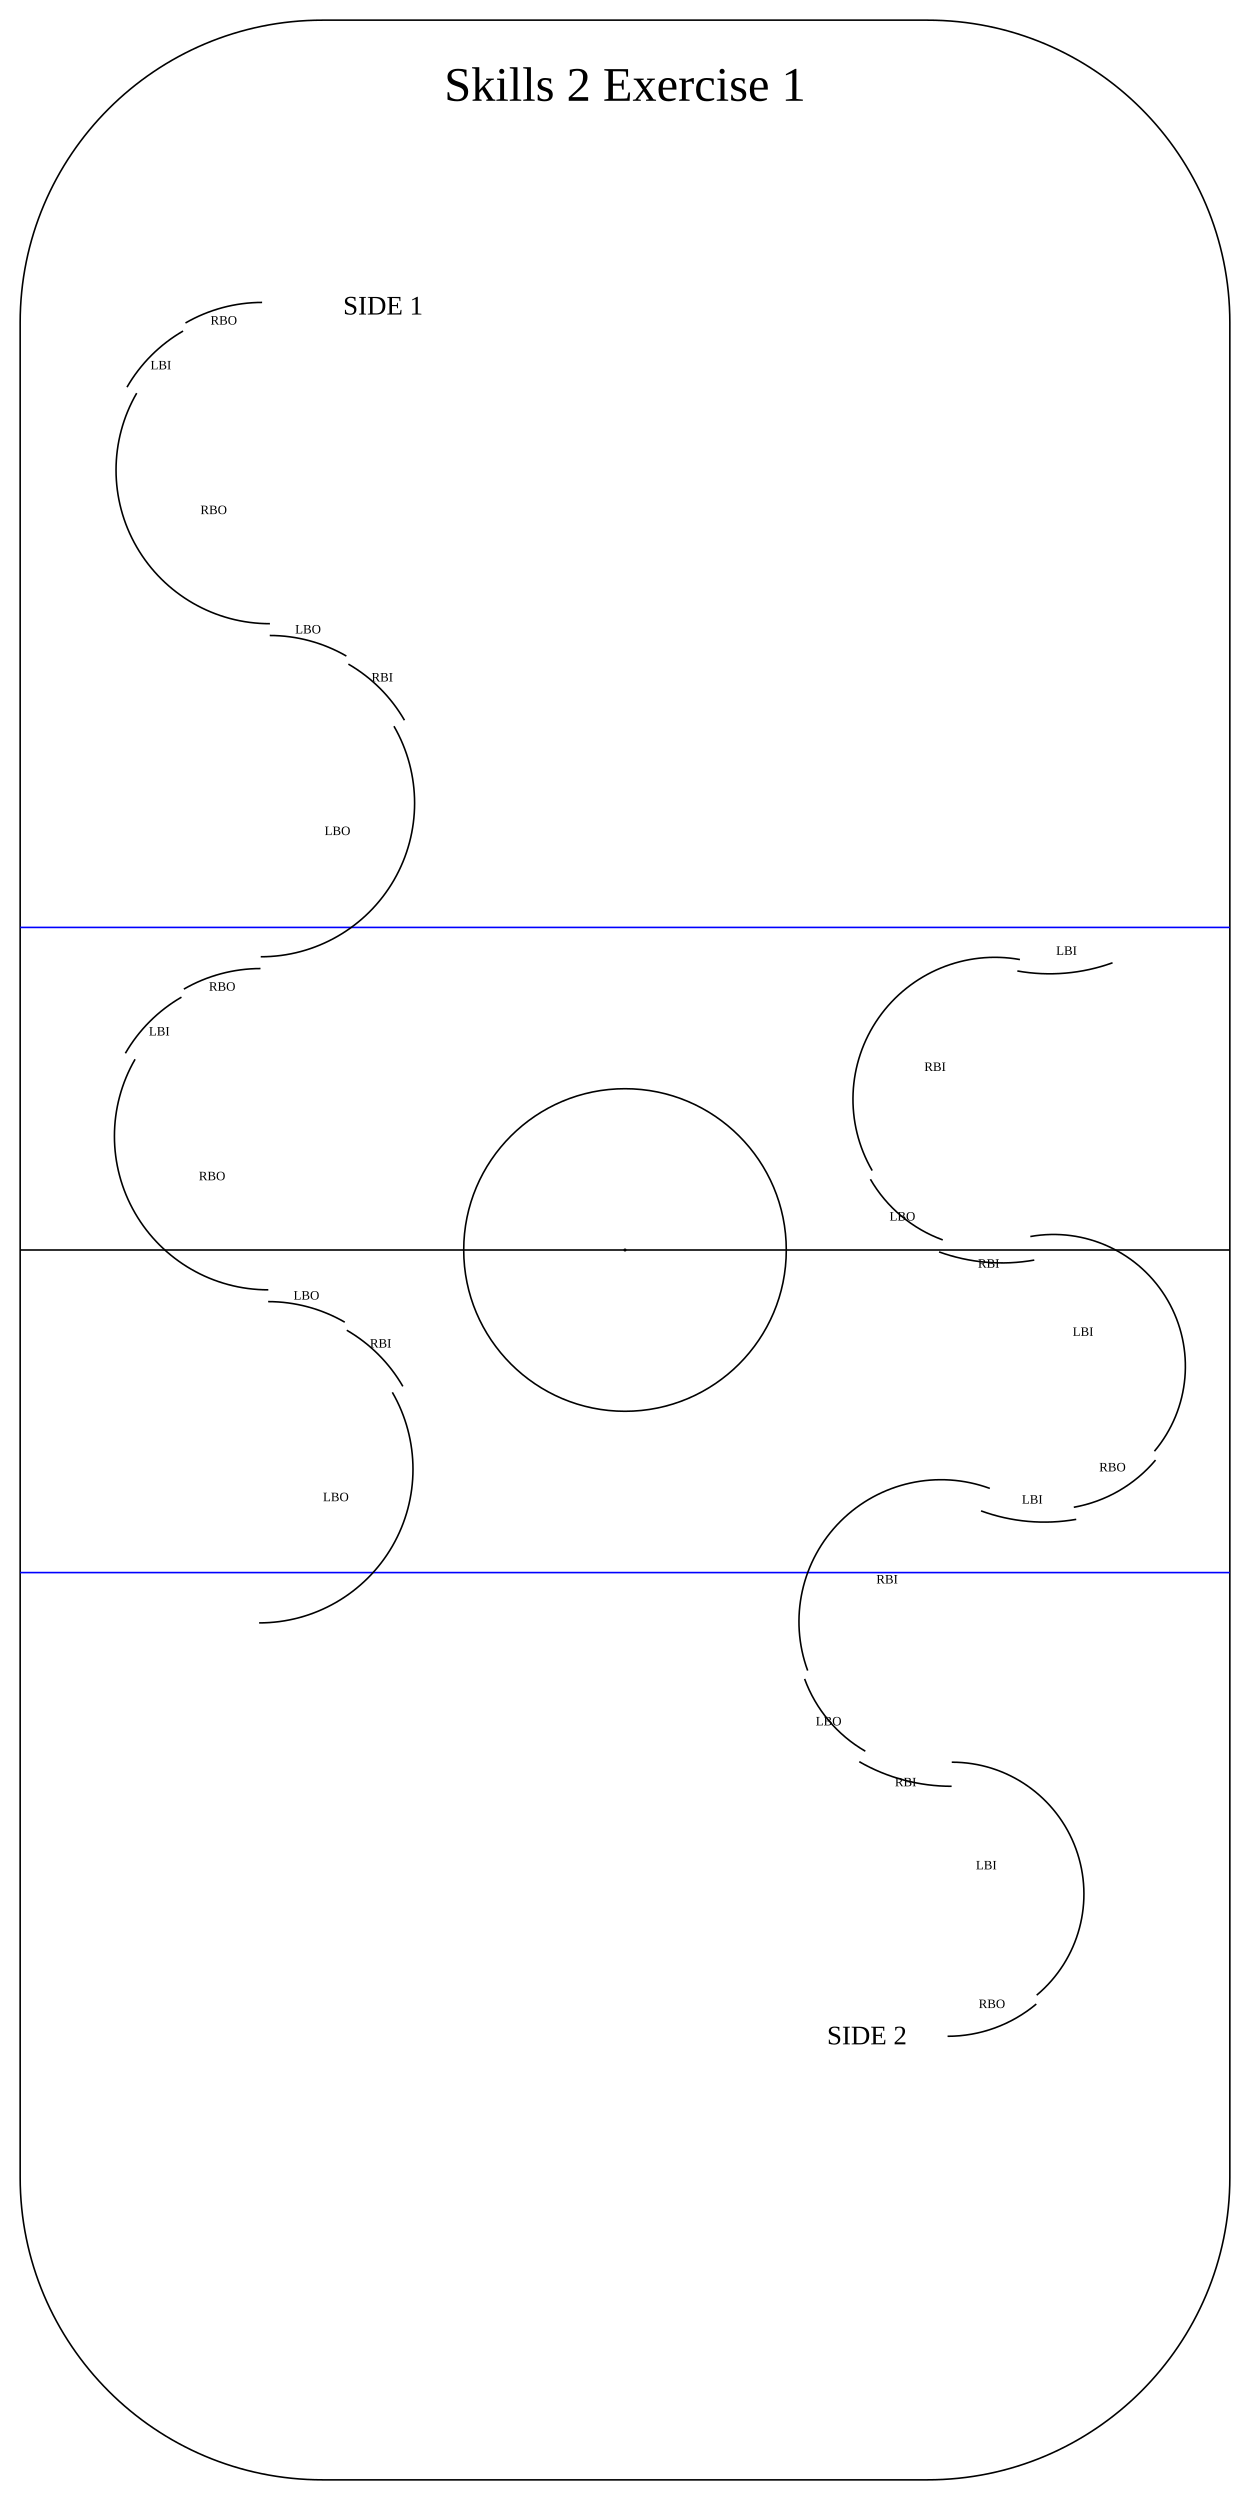
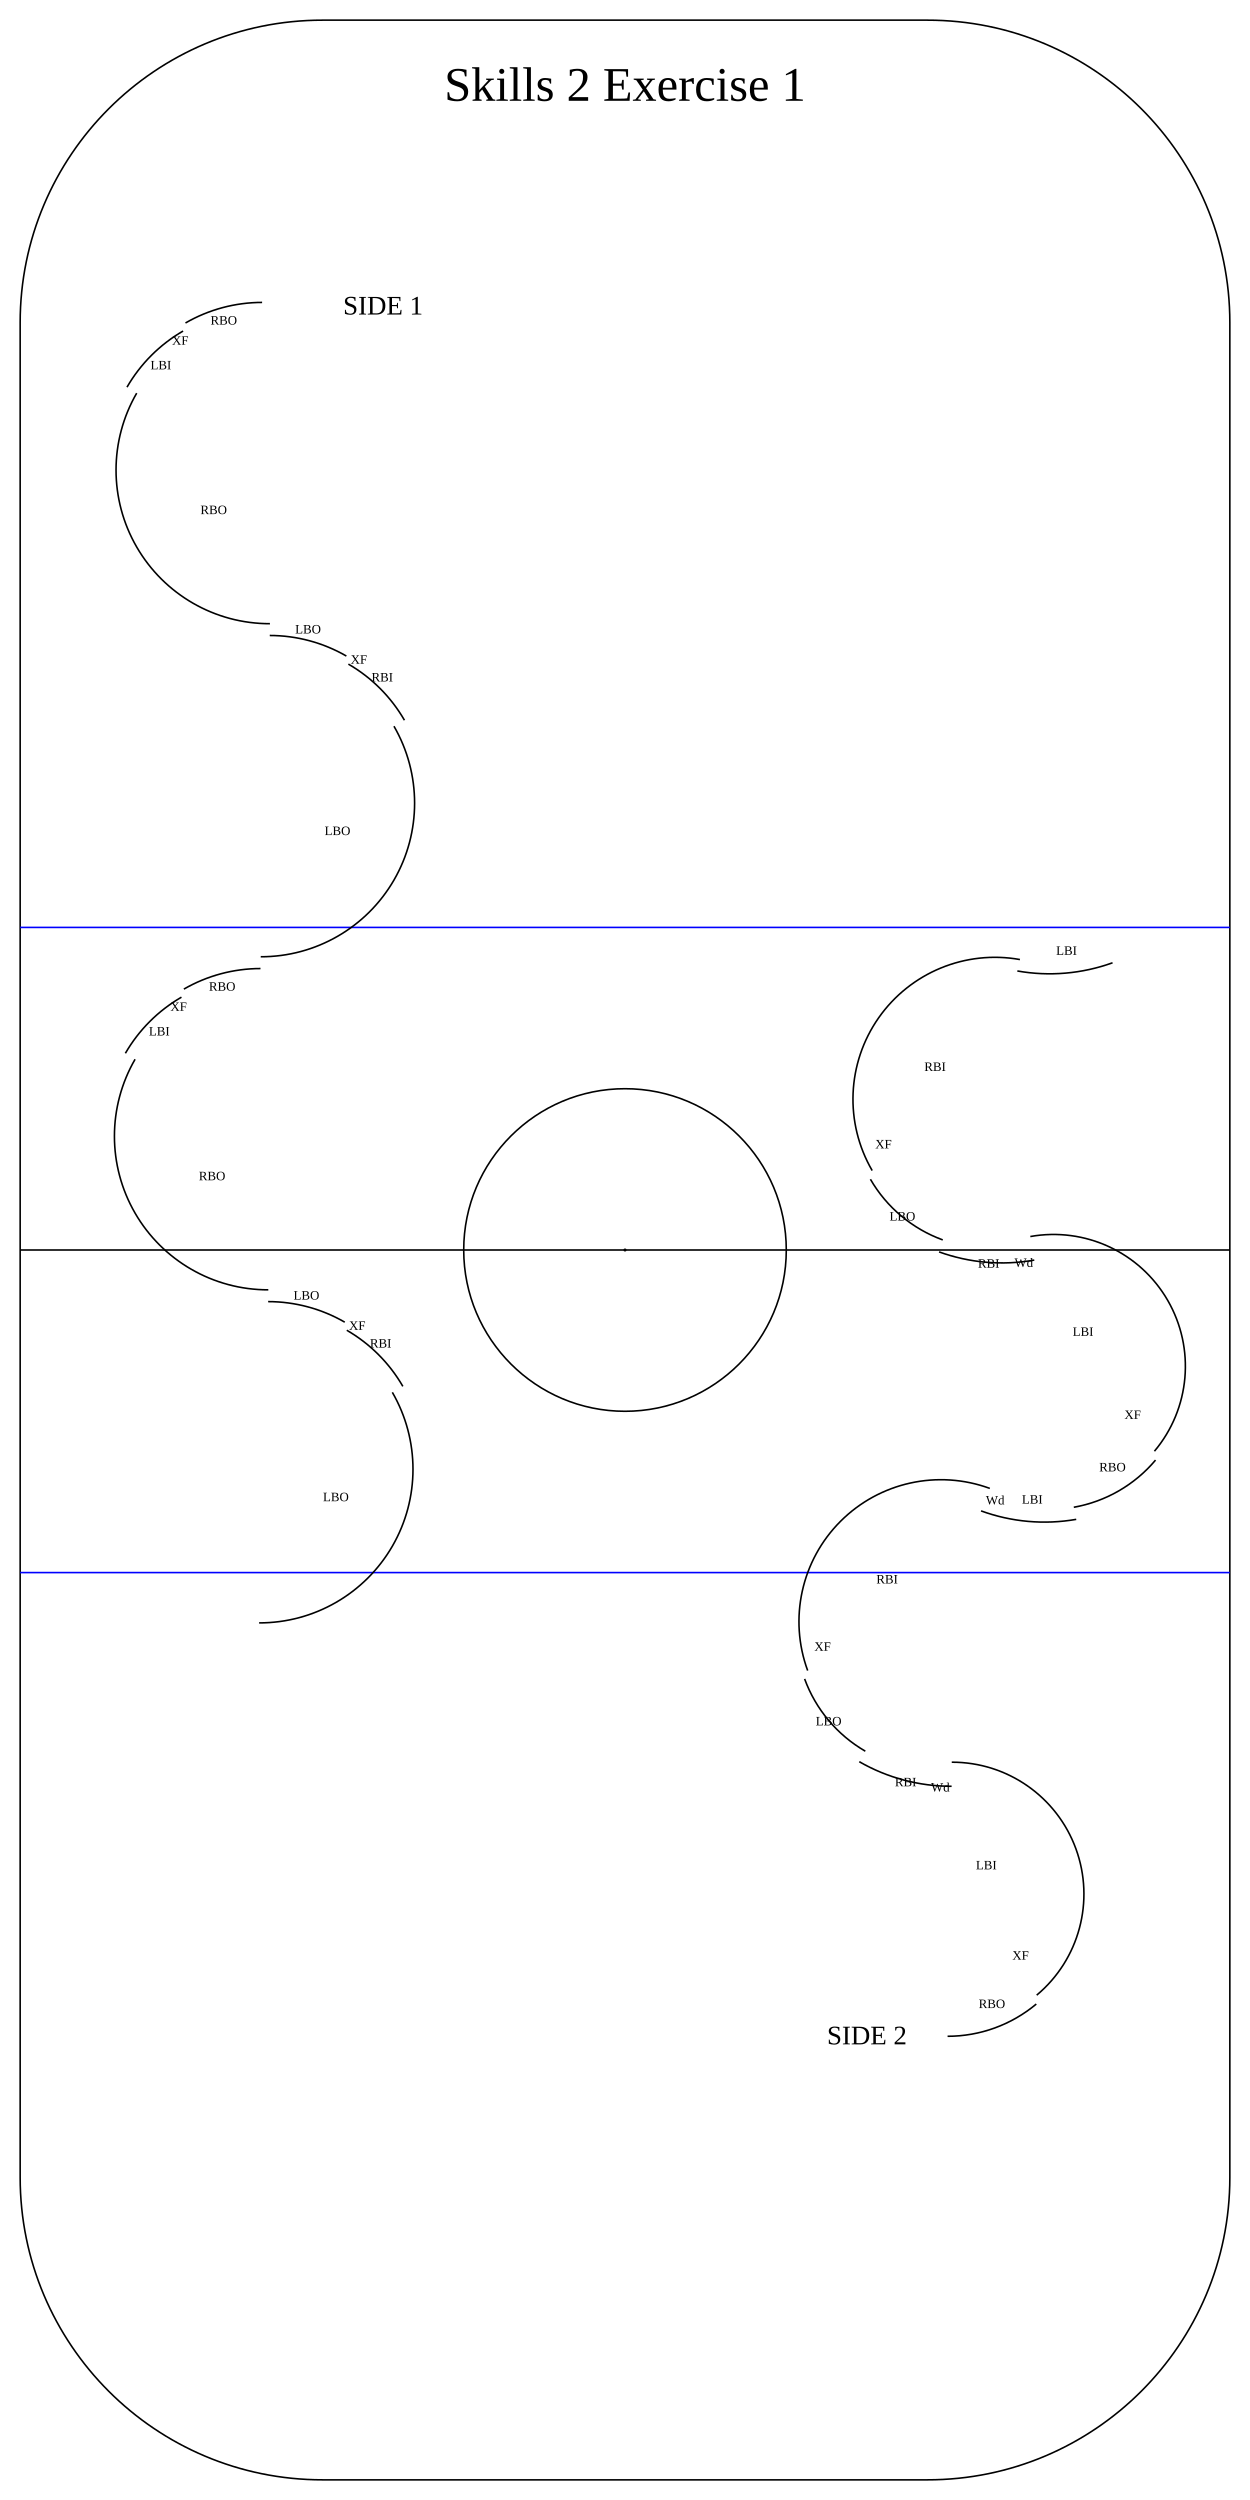
<svg xmlns="http://www.w3.org/2000/svg" xmlns:xlink="http://www.w3.org/1999/xlink" height="6200" viewBox="-50 -50 3100 6200" width="3100">
  <defs>
    <style>
text { text-anchor: middle } path,rect,circle { fill:none; stroke: black; }
</style>
    <g id="Rink">
      <clipPath id="clip-rink">
        <rect height="6100" rx="750" ry="750" width="3000" x="0" y="0" />
      </clipPath>
      <rect height="6100" rx="750" ry="750" style="text { text-anchor: middle } path,rect,circle { fill:none; stroke: black; } clip-path:url(#clip-rink)" width="3000" x="0" y="0" />
      <path d="M 0,3050 l 3000,0" />
      <circle cx="1500" cy="3050" r="400" />
      <circle cx="1500" cy="3050" r="2" style="fill: black;" />
      <path d="M 0,2250 l 3000,0" style="stroke: blue;" />
      <path d="M 0,3850 l 3000,0" style="stroke: blue;" />
    </g>
    <g id="Info" />
    <g id="RBO[angle=30,len=200]">
      <path d="M 0,0 a 381,381 0 0 0 51,190" />
    </g>
    <g id="xf-LBI[angle=30,len=200]">
      <path d="M 0,0 a 381,381 0 0 0 51,190" />
    </g>
    <g id="RBO[angle=120,len=800]">
      <path d="M 0,0 a 381,381 0 0 0 572,330" />
    </g>
    <g id="LBO[angle=30,len=200]">
      <path d="M 0,0 a 381,381 0 0 1 -51,190" />
    </g>
    <g id="xf-RBI[angle=30,len=200]">
      <path d="M 0,0 a 381,381 0 0 1 -51,190" />
    </g>
    <g id="LBO[angle=120,len=800]">
      <path d="M 0,0 a 381,381 0 0 1 -572,330" />
    </g>
    <g id="RBO--[angle=40]">
      <path d="M 0,0 a 343,343 0 0 0 80,220" />
    </g>
    <g id="xf-LBI[angle=140,len=800]">
      <path d="M 0,0 a 327,327 0 0 0 578,210" />
    </g>
    <g id="wd-RBI--[angle=30]">
      <path d="M 0,0 a 458,458 0 0 1 -61,229" />
    </g>
    <g id="LBO--[angle=40]">
      <path d="M 0,0 a 343,343 0 0 1 -80,220" />
    </g>
    <g id="xf-RBI[angle=130,len=800]">
      <path d="M 0,0 a 352,352 0 0 1 -579,270" />
    </g>
    <g id="wd-LBI--[angle=30]">
      <path d="M 0,0 a 458,458 0 0 0 61,229" />
    </g>
    <g id="LBI--[angle=30]">
      <path d="M 0,0 a 458,458 0 0 0 61,229" />
    </g>
  </defs>
  <use id="r_0_c_0_4" style="stroke-width:4;" transform="translate(0 0) rotate(0)" xlink:href="#Rink" />
  <text style="font-size: 90pt;" x="1500" y="200">
Skills 2 Exercise 1
</text>
  <text style="font-size:50pt;" x="900" y="730">
SIDE 1
</text>
  <use id="r_7_c_0_22" style="stroke-width:4;" transform="translate(600 700) rotate(90)" xlink:href="#RBO[angle=30,len=200]" />
  <text style="font-size:24pt;" x="505" y="755">
RBO
</text>
  <use id="r_8_c_0_25" style="stroke-width:4;" transform="translate(404 771) rotate(60)" xlink:href="#xf-LBI[angle=30,len=200]" />
  <text style="font-size:24pt;" x="349" y="866">
LBI
</text>
+   <text style="font-size:24pt;" x="397" y="805">
+ XF
+ </text>
  <use id="r_9_c_0_23" style="stroke-width:4;" transform="translate(289 925) rotate(30)" xlink:href="#RBO[angle=120,len=800]" />
  <text style="font-size:24pt;" x="480" y="1225">
RBO
</text>
  <use id="r_11_c_0_22" style="stroke-width:4;" transform="translate(619 1526) rotate(270)" xlink:href="#LBO[angle=30,len=200]" />
  <text style="font-size:24pt;" x="714" y="1521">
LBO
</text>
  <use id="r_12_c_0_25" style="stroke-width:4;" transform="translate(814 1597) rotate(300)" xlink:href="#xf-RBI[angle=30,len=200]" />
  <text style="font-size:24pt;" x="898" y="1640">
RBI
+ </text>
+   <text style="font-size:24pt;" x="840" y="1596">
+ XF
</text>
  <use id="r_13_c_0_23" style="stroke-width:4;" transform="translate(927 1751) rotate(330)" xlink:href="#LBO[angle=120,len=800]" />
  <text style="font-size:24pt;" x="787" y="2021">
LBO
</text>
  <use id="r_15_c_0_22" style="stroke-width:4;" transform="translate(596 2352) rotate(90)" xlink:href="#RBO[angle=30,len=200]" />
  <text style="font-size:24pt;" x="501" y="2407">
RBO
</text>
  <use id="r_16_c_0_25" style="stroke-width:4;" transform="translate(400 2423) rotate(60)" xlink:href="#xf-LBI[angle=30,len=200]" />
  <text style="font-size:24pt;" x="345" y="2518">
LBI
</text>
+   <text style="font-size:24pt;" x="393" y="2457">
+ XF
+ </text>
  <use id="r_17_c_0_23" style="stroke-width:4;" transform="translate(285 2577) rotate(30)" xlink:href="#RBO[angle=120,len=800]" />
  <text style="font-size:24pt;" x="476" y="2877">
RBO
</text>
  <use id="r_19_c_0_22" style="stroke-width:4;" transform="translate(615 3178) rotate(270)" xlink:href="#LBO[angle=30,len=200]" />
  <text style="font-size:24pt;" x="710" y="3173">
LBO
</text>
  <use id="r_20_c_0_25" style="stroke-width:4;" transform="translate(810 3249) rotate(300)" xlink:href="#xf-RBI[angle=30,len=200]" />
  <text style="font-size:24pt;" x="894" y="3292">
RBI
+ </text>
+   <text style="font-size:24pt;" x="836" y="3248">
+ XF
</text>
  <use id="r_21_c_0_23" style="stroke-width:4;" transform="translate(923 3403) rotate(330)" xlink:href="#LBO[angle=120,len=800]" />
  <text style="font-size:24pt;" x="783" y="3673">
LBO
</text>
  <text style="font-size:50pt;" x="2100" y="5020">
SIDE 2
</text>
  <use id="r_26_c_0_22" style="stroke-width:4;" transform="translate(2300 5000) rotate(270)" xlink:href="#RBO--[angle=40]" />
  <text style="font-size:24pt;" x="2410" y="4930">
RBO
</text>
  <use id="r_27_c_0_26" style="stroke-width:4;" transform="translate(2521 4898) rotate(230)" xlink:href="#xf-LBI[angle=140,len=800]" />
  <text style="font-size:24pt;" x="2396" y="4586">
LBI
</text>
+   <text style="font-size:24pt;" x="2481" y="4810">
+ XF
+ </text>
  <use id="r_28_c_0_25" style="stroke-width:4;" transform="translate(2310 4380) rotate(90)" xlink:href="#wd-RBI--[angle=30]" />
  <text style="font-size:24pt;" x="2196" y="4380">
RBI
+ </text>
+   <text style="font-size:24pt;" x="2282" y="4393">
+ Wd
</text>
  <use id="r_29_c_0_22" style="stroke-width:4;" transform="translate(2096 4293) rotate(120)" xlink:href="#LBO--[angle=40]" />
  <text style="font-size:24pt;" x="2005" y="4229">
LBO
</text>
  <use id="r_30_c_0_26" style="stroke-width:4;" transform="translate(1953 4093) rotate(160)" xlink:href="#xf-RBI[angle=130,len=800]" />
  <text style="font-size:24pt;" x="2150" y="3877">
RBI
</text>
+   <text style="font-size:24pt;" x="1990" y="4044">
+ XF
+ </text>
  <use id="r_31_c_0_25" style="stroke-width:4;" transform="translate(2383 3697) rotate(290)" xlink:href="#wd-LBI--[angle=30]" />
  <text style="font-size:24pt;" x="2510" y="3679">
LBI
+ </text>
+   <text style="font-size:24pt;" x="2418" y="3681">
+ Wd
</text>
  <use id="r_32_c_0_22" style="stroke-width:4;" transform="translate(2613 3688) rotate(260)" xlink:href="#RBO--[angle=40]" />
  <text style="font-size:24pt;" x="2709" y="3599">
RBO
</text>
  <use id="r_33_c_0_26" style="stroke-width:4;" transform="translate(2813 3549) rotate(220)" xlink:href="#xf-LBI[angle=140,len=800]" />
  <text style="font-size:24pt;" x="2636" y="3263">
LBI
</text>
+   <text style="font-size:24pt;" x="2759" y="3469">
+ XF
+ </text>
  <use id="r_34_c_0_25" style="stroke-width:4;" transform="translate(2515 3075) rotate(80)" xlink:href="#wd-RBI--[angle=30]" />
  <text style="font-size:24pt;" x="2402" y="3094">
RBI
+ </text>
+   <text style="font-size:24pt;" x="2489" y="3092">
+ Wd
</text>
  <use id="r_35_c_0_22" style="stroke-width:4;" transform="translate(2288 3025) rotate(110)" xlink:href="#LBO--[angle=40]" />
  <text style="font-size:24pt;" x="2188" y="2977">
LBO
</text>
  <use id="r_36_c_0_26" style="stroke-width:4;" transform="translate(2113 2853) rotate(150)" xlink:href="#xf-RBI[angle=130,len=800]" />
  <text style="font-size:24pt;" x="2269" y="2606">
RBI
</text>
+   <text style="font-size:24pt;" x="2141" y="2798">
+ XF
+ </text>
  <use id="r_38_c_0_22" style="stroke-width:4;" transform="translate(2473 2358) rotate(280)" xlink:href="#LBI--[angle=30]" />
  <text style="font-size:24pt;" x="2595" y="2318">
LBI
</text>
</svg>
